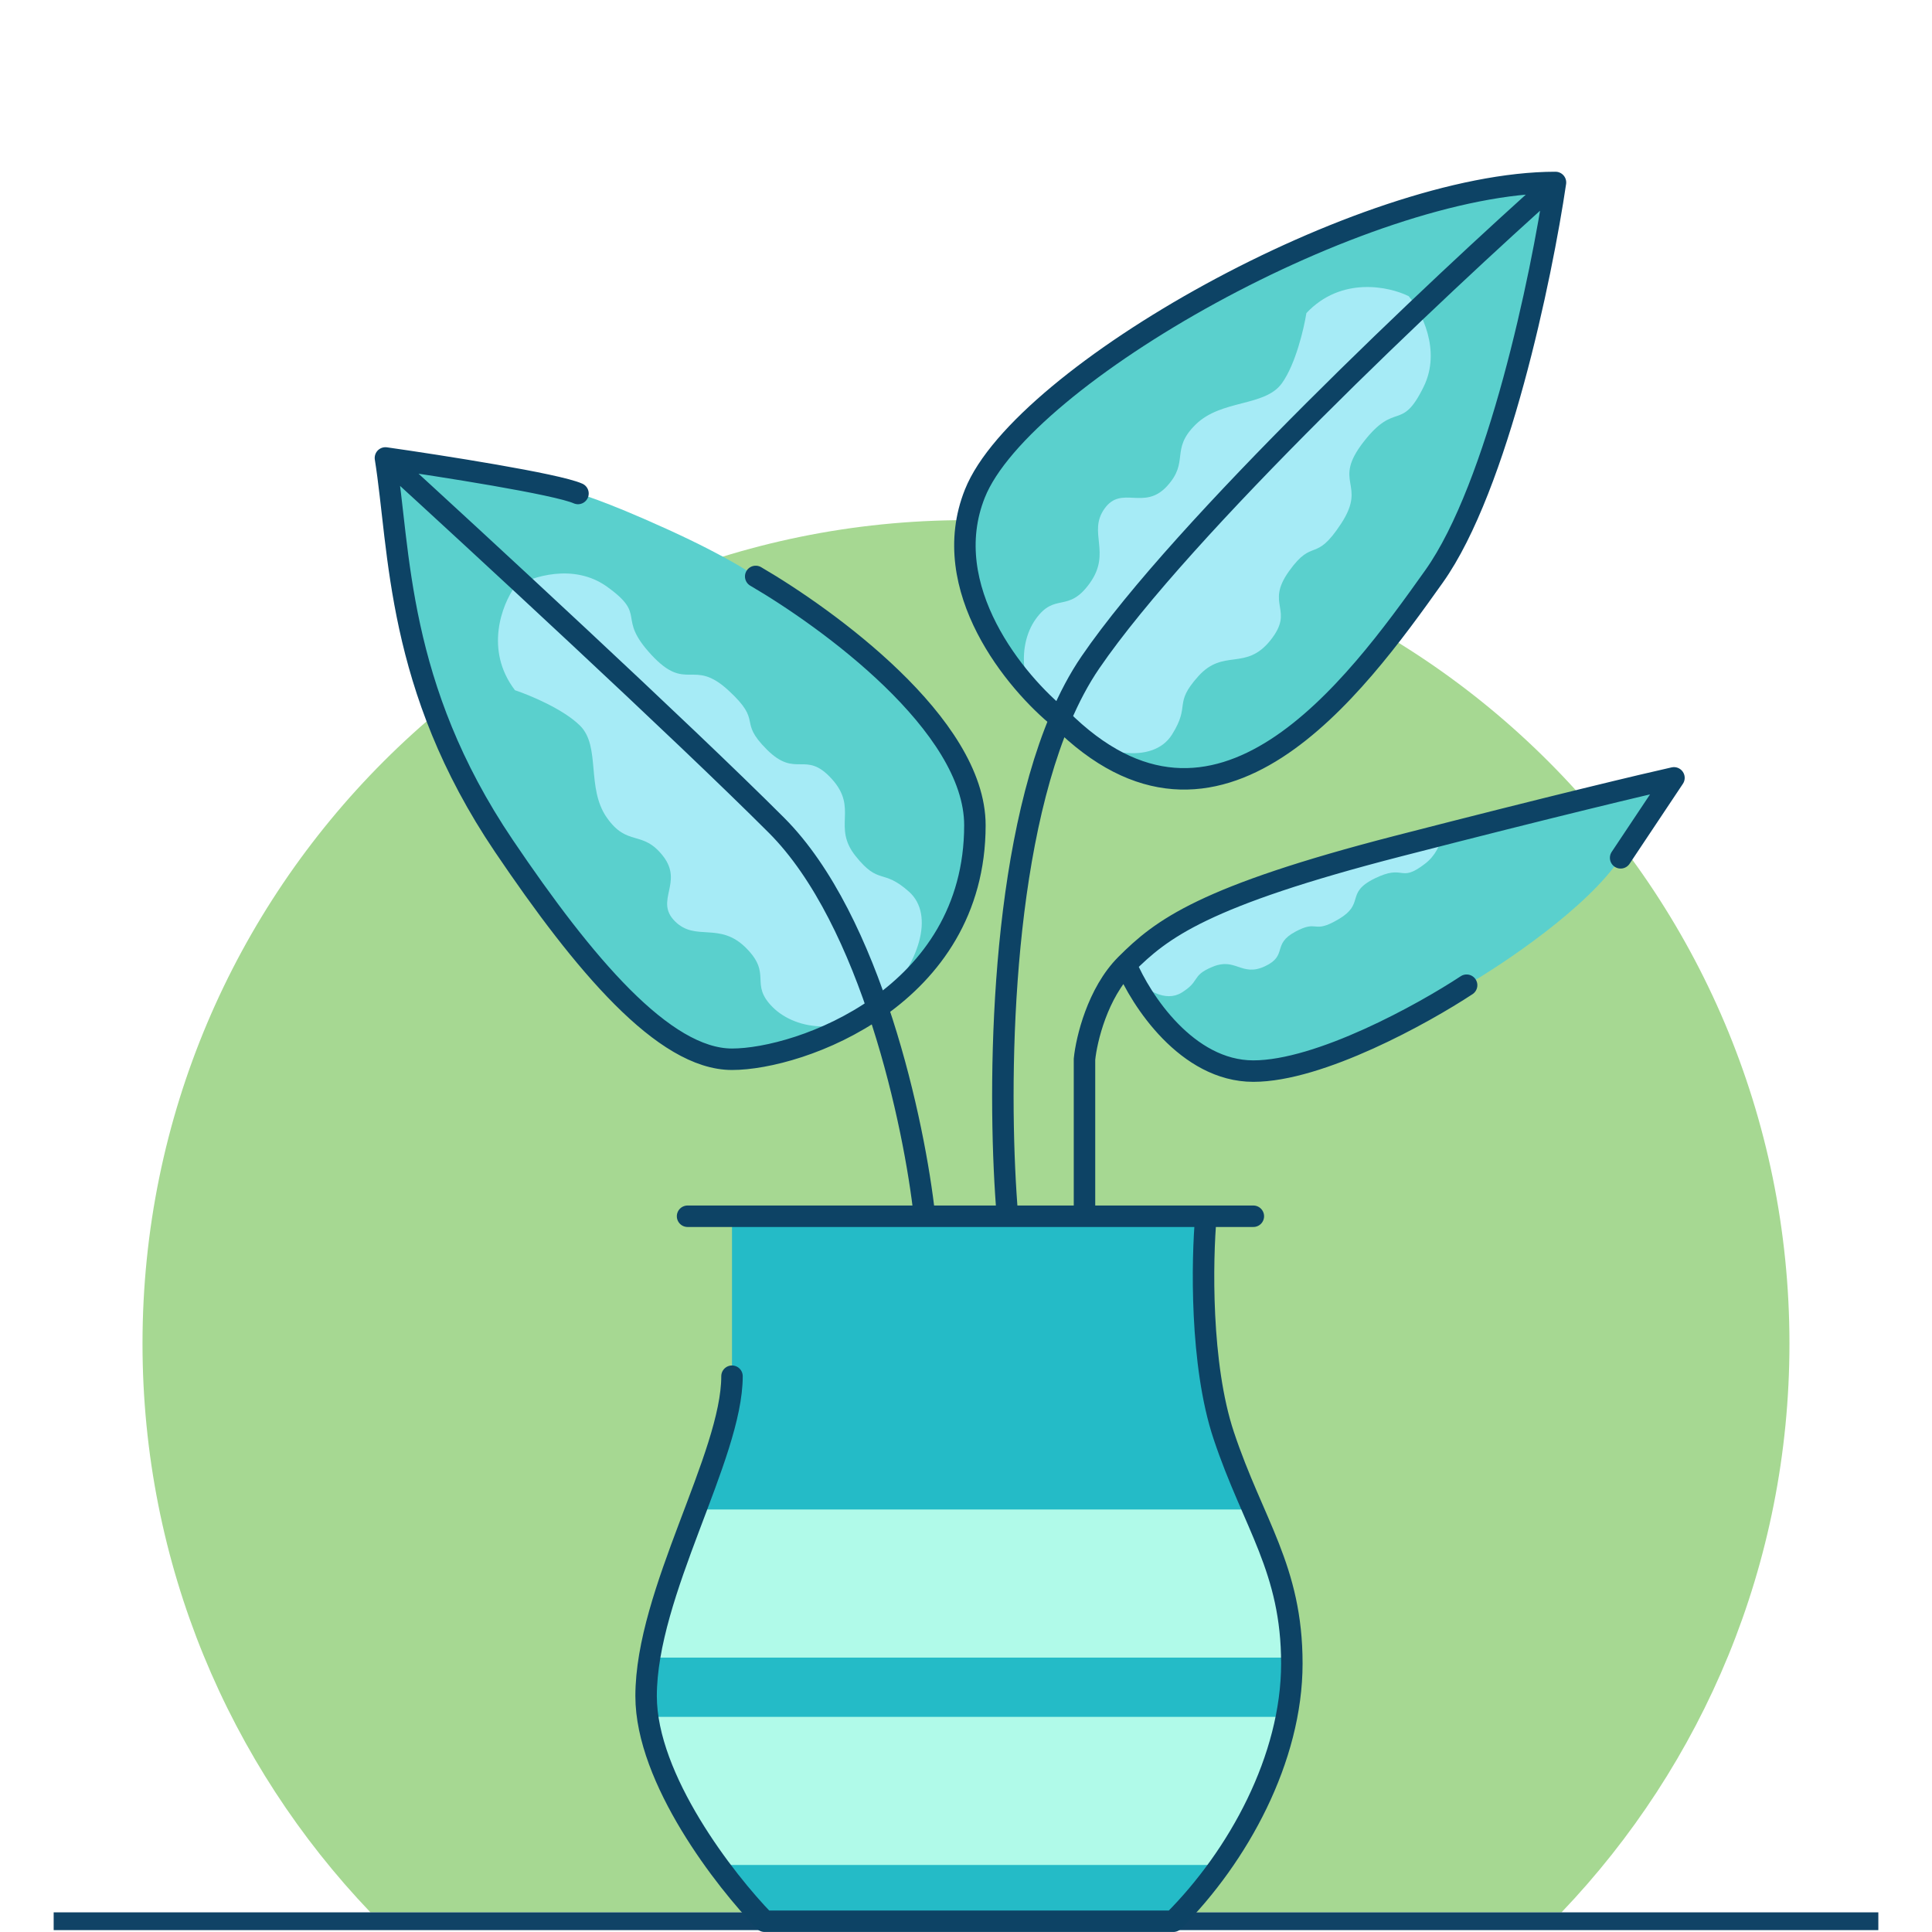
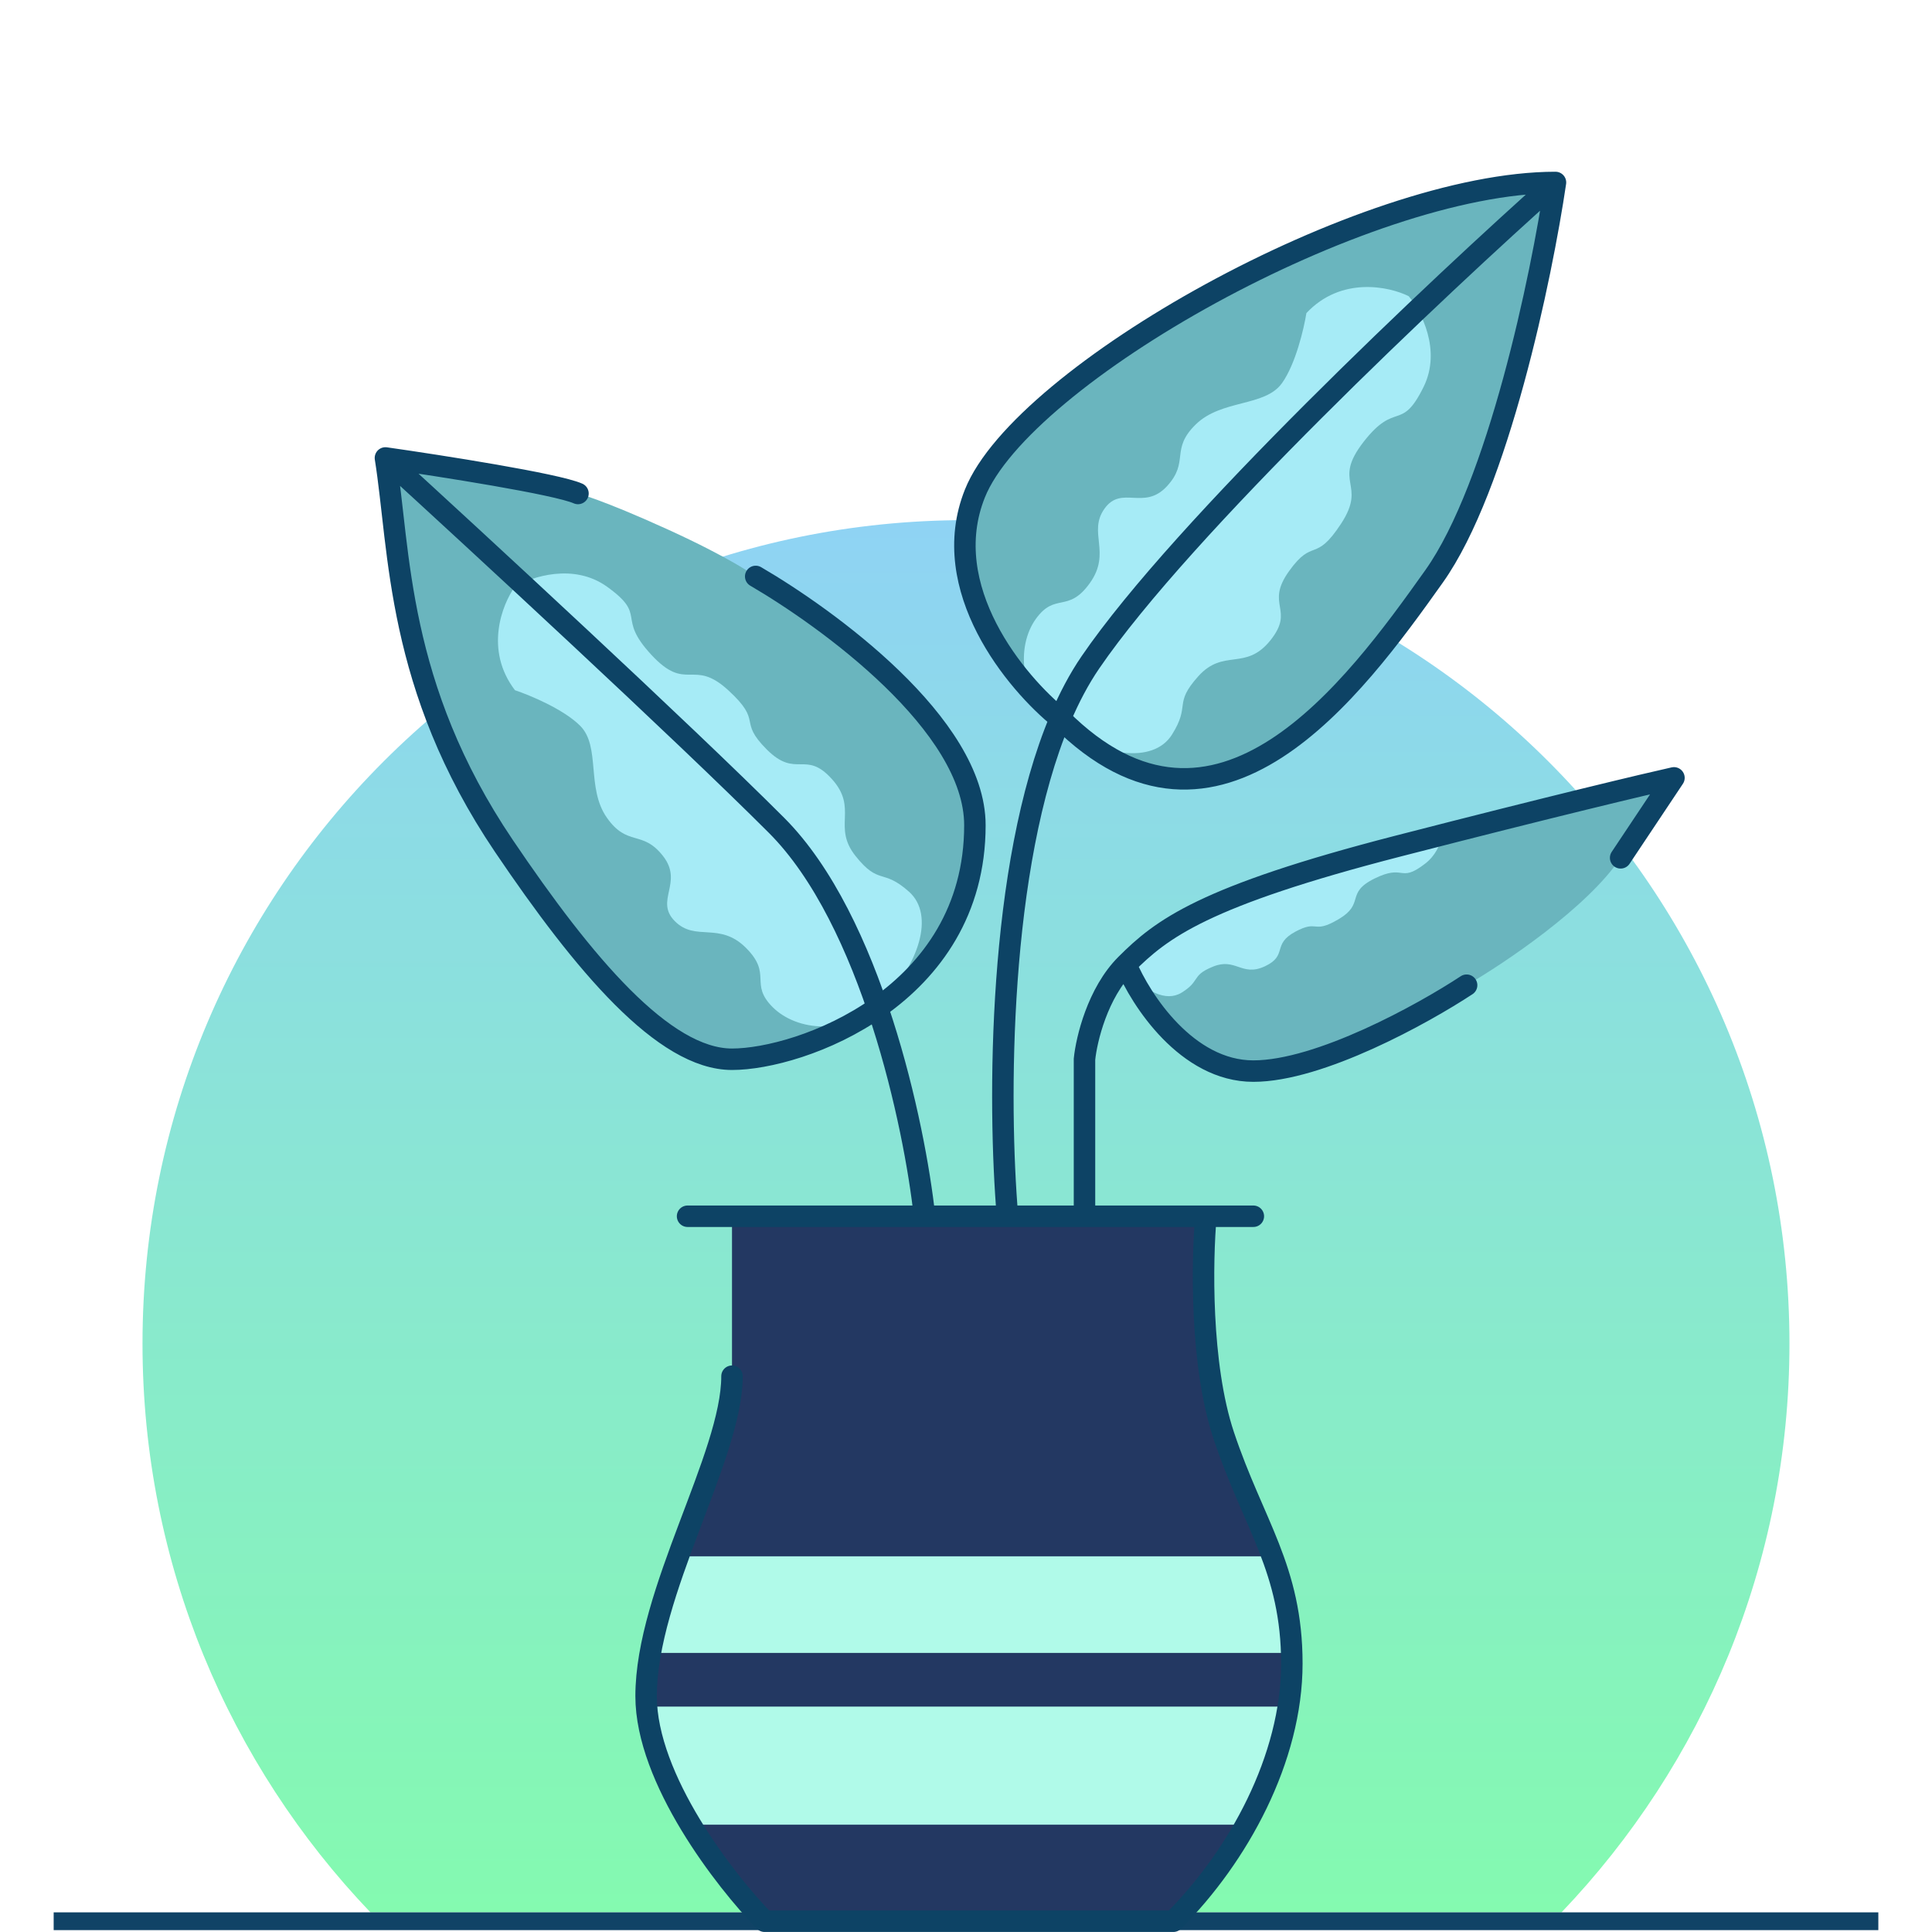
<svg xmlns="http://www.w3.org/2000/svg" width="180" height="180" viewBox="0 0 180 180" fill="none">
-   <path fill-rule="evenodd" clip-rule="evenodd" d="M145.482 178.169C158.639 164.396 166.719 145.732 166.719 125.182C166.719 82.81 132.37 48.461 89.998 48.461C47.626 48.461 13.277 82.81 13.277 125.182C13.277 145.732 21.358 164.396 34.514 178.169H145.482Z" fill="#A6D892" />
+   <path fill-rule="evenodd" clip-rule="evenodd" d="M145.482 178.169C158.639 164.396 166.719 145.732 166.719 125.182C166.719 82.81 132.37 48.461 89.998 48.461C47.626 48.461 13.277 82.81 13.277 125.182C13.277 145.732 21.358 164.396 34.514 178.169H145.482Z" fill="url(#paint0_linear)" />
  <rect x="5" y="178.169" width="170" height="1.656" fill="#104366" />
-   <path d="M114.01 133.737C111.802 127.114 111.986 117.363 112.354 113.315H101.039H93.864H86.137H68.199V128.218C68.199 135.669 60.195 148.364 60.195 158.023C60.195 165.75 67.555 175.225 71.234 178.997H109.319C115.39 172.925 120.358 163.818 120.358 154.987C120.358 146.156 116.77 142.016 114.01 133.737Z" fill="#24BBC7" />
-   <path fill-rule="evenodd" clip-rule="evenodd" d="M116.598 140.637H64.68C64.601 140.845 64.522 141.054 64.443 141.264C62.799 145.615 61.066 150.199 60.37 154.435H120.211C120.112 148.729 118.488 144.989 116.612 140.668C116.607 140.658 116.603 140.647 116.598 140.637ZM119.718 159.955H60.195C60.866 164.672 63.801 169.787 66.707 173.754H113.585C116.496 169.638 118.761 164.849 119.718 159.955Z" fill="#B0FAE9" />
-   <path d="M81.758 93.886C84.271 101.277 85.648 108.809 86.137 113.315H93.865C92.977 102.826 92.967 80.719 98.787 66.951C94.662 63.64 87.296 54.808 90.829 45.977C95.245 34.938 126.982 17 144.92 17C143.632 25.739 139.566 45.315 133.605 53.705C126.154 64.192 113.414 81.578 98.787 66.951C92.967 80.719 92.977 102.826 93.865 113.315H101.04V98.688C101.224 96.849 102.254 92.507 104.904 89.857C108.215 86.545 112.079 83.51 130.293 78.818C144.865 75.065 153.475 73.023 155.959 72.471L150.991 79.922C147.9 84.558 140.136 89.765 136.641 91.789C132.593 94.457 122.952 99.792 116.771 99.792C110.589 99.792 106.284 93.169 104.904 89.857C102.254 92.507 101.224 96.849 101.04 98.688V113.315H93.865H86.137C85.648 108.809 84.271 101.277 81.758 93.886C76.925 97.266 71.343 98.688 68.199 98.688C61.852 98.688 54.408 89.857 46.949 78.818C36.88 63.916 37.29 51.313 35.91 42.666C41.062 43.401 51.861 45.094 53.849 45.977C53.849 45.977 56.056 46.529 62.128 49.289C68.199 52.049 70.407 53.705 70.407 53.705C77.03 57.568 90.829 67.503 90.829 76.886C90.829 84.964 86.682 90.442 81.758 93.886Z" fill="#5AD0CD" />
+   <path d="M114.01 133.737C111.802 127.114 111.986 117.363 112.354 113.315H101.039H93.864H86.137H68.199V128.218C68.199 135.669 60.195 148.364 60.195 158.023C60.195 165.75 67.555 175.225 71.234 178.997H109.319C115.39 172.925 120.358 163.818 120.358 154.987C120.358 146.156 116.77 142.016 114.01 133.737Z" fill="#233862" />
+   <path fill-rule="evenodd" clip-rule="evenodd" d="M118.397 145H63.051C61.955 148.03 60.967 151.091 60.444 154H120.199C120.088 150.454 119.38 147.669 118.397 145ZM119.887 159H60.09C60.363 162.604 62.086 166.51 64.196 170H115.947C117.865 166.55 119.28 162.795 119.887 159Z" fill="#B0FAE9" />
+   <path d="M81.758 93.886C84.271 101.277 85.648 108.809 86.137 113.315H93.865C92.977 102.826 92.967 80.719 98.787 66.951C94.662 63.64 87.296 54.808 90.829 45.977C95.245 34.938 126.982 17 144.92 17C143.632 25.739 139.566 45.315 133.605 53.705C126.154 64.192 113.414 81.578 98.787 66.951C92.967 80.719 92.977 102.826 93.865 113.315H101.04V98.688C101.224 96.849 102.254 92.507 104.904 89.857C108.215 86.545 112.079 83.51 130.293 78.818C144.865 75.065 153.475 73.023 155.959 72.471L150.991 79.922C147.9 84.558 140.136 89.765 136.641 91.789C132.593 94.457 122.952 99.792 116.771 99.792C110.589 99.792 106.284 93.169 104.904 89.857C102.254 92.507 101.224 96.849 101.04 98.688V113.315H93.865H86.137C85.648 108.809 84.271 101.277 81.758 93.886C76.925 97.266 71.343 98.688 68.199 98.688C61.852 98.688 54.408 89.857 46.949 78.818C36.88 63.916 37.29 51.313 35.91 42.666C41.062 43.401 51.861 45.094 53.849 45.977C53.849 45.977 56.056 46.529 62.128 49.289C68.199 52.049 70.407 53.705 70.407 53.705C77.03 57.568 90.829 67.503 90.829 76.886C90.829 84.964 86.682 90.442 81.758 93.886Z" fill="#6AB5BE" />
  <path d="M54.051 67.618C52.505 66.073 49.359 64.767 47.979 64.307C45.109 60.553 46.783 56.303 47.979 54.648C49.543 53.728 53.444 52.44 56.535 54.648C60.398 57.407 57.362 57.407 60.674 60.995C63.986 64.583 64.538 61.271 67.849 64.307C71.161 67.342 68.677 67.066 71.437 69.826C74.197 72.586 75.025 69.826 77.508 72.586C79.992 75.346 77.508 77.001 79.716 79.761C81.924 82.521 82.2 80.865 84.684 83.073C87.168 85.281 85.512 89.972 82.2 93.284C78.888 96.596 74.197 96.044 71.989 93.836C69.781 91.628 71.989 90.8 69.505 88.316C67.022 85.833 64.814 87.764 62.882 85.833C60.95 83.901 63.71 82.245 61.778 79.761C59.846 77.277 58.466 78.933 56.535 76.174C54.603 73.414 55.983 69.55 54.051 67.618Z" fill="#A6EBF6" />
  <path d="M119.437 35.7C120.71 33.923 121.485 30.606 121.714 29.17C124.948 25.726 129.415 26.684 131.243 27.594C132.406 28.986 134.313 32.624 132.639 36.034C130.547 40.296 130.052 37.301 127.052 41.154C124.053 45.007 127.411 45.011 124.956 48.774C122.501 52.536 122.368 50.041 120.096 53.214C117.823 56.387 120.681 56.753 118.364 59.654C116.046 62.555 114.007 60.375 111.645 63.003C109.282 65.632 110.961 65.634 109.188 68.445C107.415 71.255 102.516 70.387 98.709 67.66C94.901 64.933 94.68 60.214 96.498 57.676C98.316 55.138 99.493 57.181 101.538 54.325C103.583 51.469 101.317 49.606 102.908 47.385C104.499 45.164 106.583 47.617 108.718 45.305C110.853 42.994 108.994 41.903 111.402 39.547C113.809 37.19 117.846 37.921 119.437 35.7Z" fill="#A6EBF6" />
  <path fill-rule="evenodd" clip-rule="evenodd" d="M104.902 89.805C108.214 86.494 112.078 83.458 130.292 78.767C131.717 78.4 133.084 78.049 134.395 77.715C134.203 78.697 133.737 79.723 132.776 80.464C131.501 81.448 131.057 81.391 130.506 81.321C130.014 81.258 129.436 81.184 128.106 81.83C126.638 82.543 126.458 83.143 126.273 83.763C126.103 84.333 125.928 84.919 124.739 85.625C123.436 86.398 122.991 86.358 122.543 86.317C122.137 86.28 121.729 86.243 120.681 86.805C119.577 87.397 119.41 87.948 119.25 88.478C119.09 89.008 118.936 89.516 117.858 90.023C116.748 90.545 116.062 90.313 115.371 90.08C114.718 89.86 114.061 89.638 113.038 90.048C111.89 90.509 111.655 90.86 111.384 91.265C111.158 91.603 110.907 91.978 110.08 92.486C108.619 93.383 106.669 92.34 105.222 90.52C105.102 90.269 104.996 90.029 104.902 89.805Z" fill="#A6EBF6" />
  <path d="M64.059 113.315H86.137M116.771 113.315H112.355M112.355 113.315C111.987 117.363 111.803 127.114 114.011 133.737C116.771 142.016 120.358 146.156 120.358 154.987C120.358 163.818 115.391 172.925 109.319 178.997H71.235C67.555 175.225 60.196 165.75 60.196 158.023C60.196 148.364 68.199 135.669 68.199 128.218M112.355 113.315H101.04M86.137 113.315C85.218 104.852 81.17 85.718 72.339 76.886C63.508 68.055 44.373 50.393 35.91 42.666M86.137 113.315H93.865M35.91 42.666C37.29 51.313 36.88 63.916 46.949 78.818C54.408 89.857 61.852 98.688 68.199 98.688C74.546 98.688 90.829 92.893 90.829 76.886C90.829 67.503 77.03 57.568 70.407 53.705M35.91 42.666C41.062 43.401 51.861 45.094 53.849 45.977M93.865 113.315C92.977 102.826 92.967 80.719 98.787 66.951M93.865 113.315H101.04M144.92 17C134.065 26.659 110.202 49.123 101.592 61.708C100.533 63.255 99.603 65.021 98.787 66.951M144.92 17C143.632 25.739 139.566 45.315 133.605 53.705C126.154 64.192 113.414 81.578 98.787 66.951M144.92 17C126.982 17 95.245 34.938 90.829 45.977C87.296 54.808 94.662 63.64 98.787 66.951M101.04 113.315V98.688C101.224 96.849 102.254 92.507 104.904 89.857M104.904 89.857C108.215 86.545 112.079 83.51 130.293 78.818C144.865 75.065 153.475 73.023 155.959 72.471L150.991 79.922M104.904 89.857C106.284 93.169 110.589 99.792 116.771 99.792C122.952 99.792 132.593 94.457 136.641 91.789" stroke="#0D4365" stroke-width="2" stroke-linecap="round" stroke-linejoin="round" />
+   <defs>
+     <linearGradient id="paint0_linear" x1="89.998" y1="48.461" x2="89.998" y2="178.169" gradientUnits="userSpaceOnUse">
+       <stop stop-color="#8FD3F4" />
+       <stop offset="1" stop-color="#84FAB0" />
+     </linearGradient>
+   </defs>
</svg>
